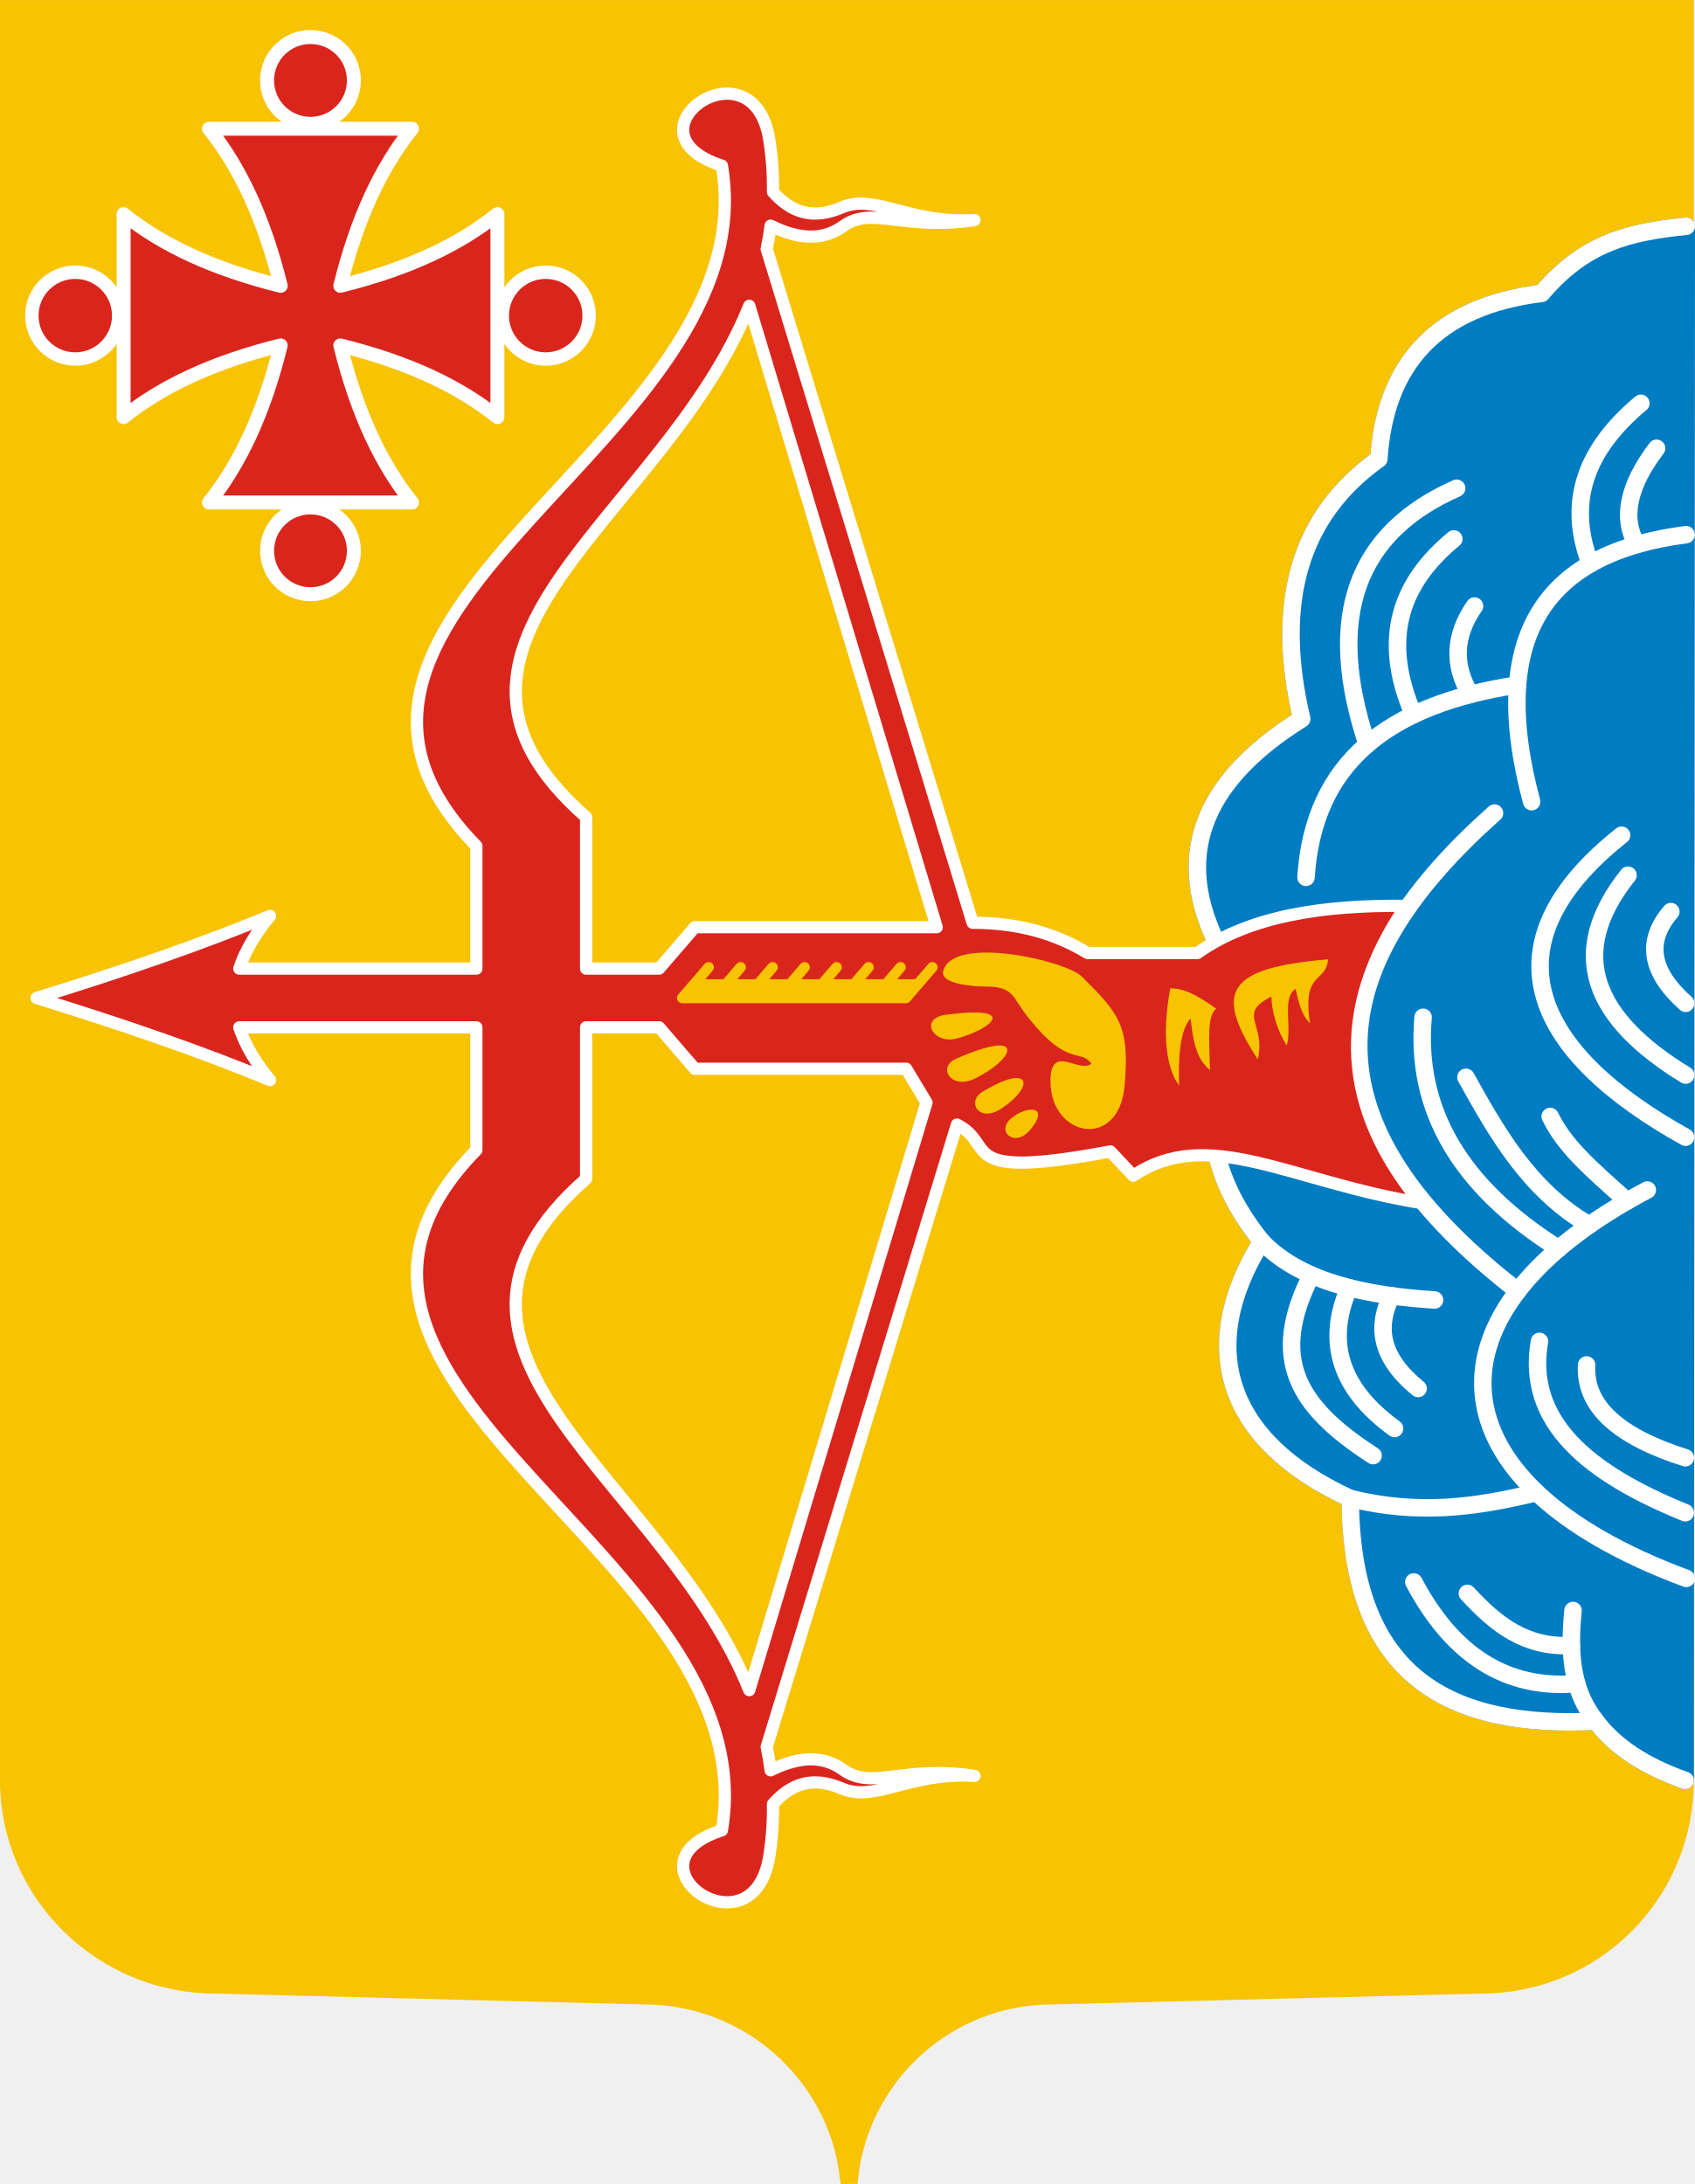
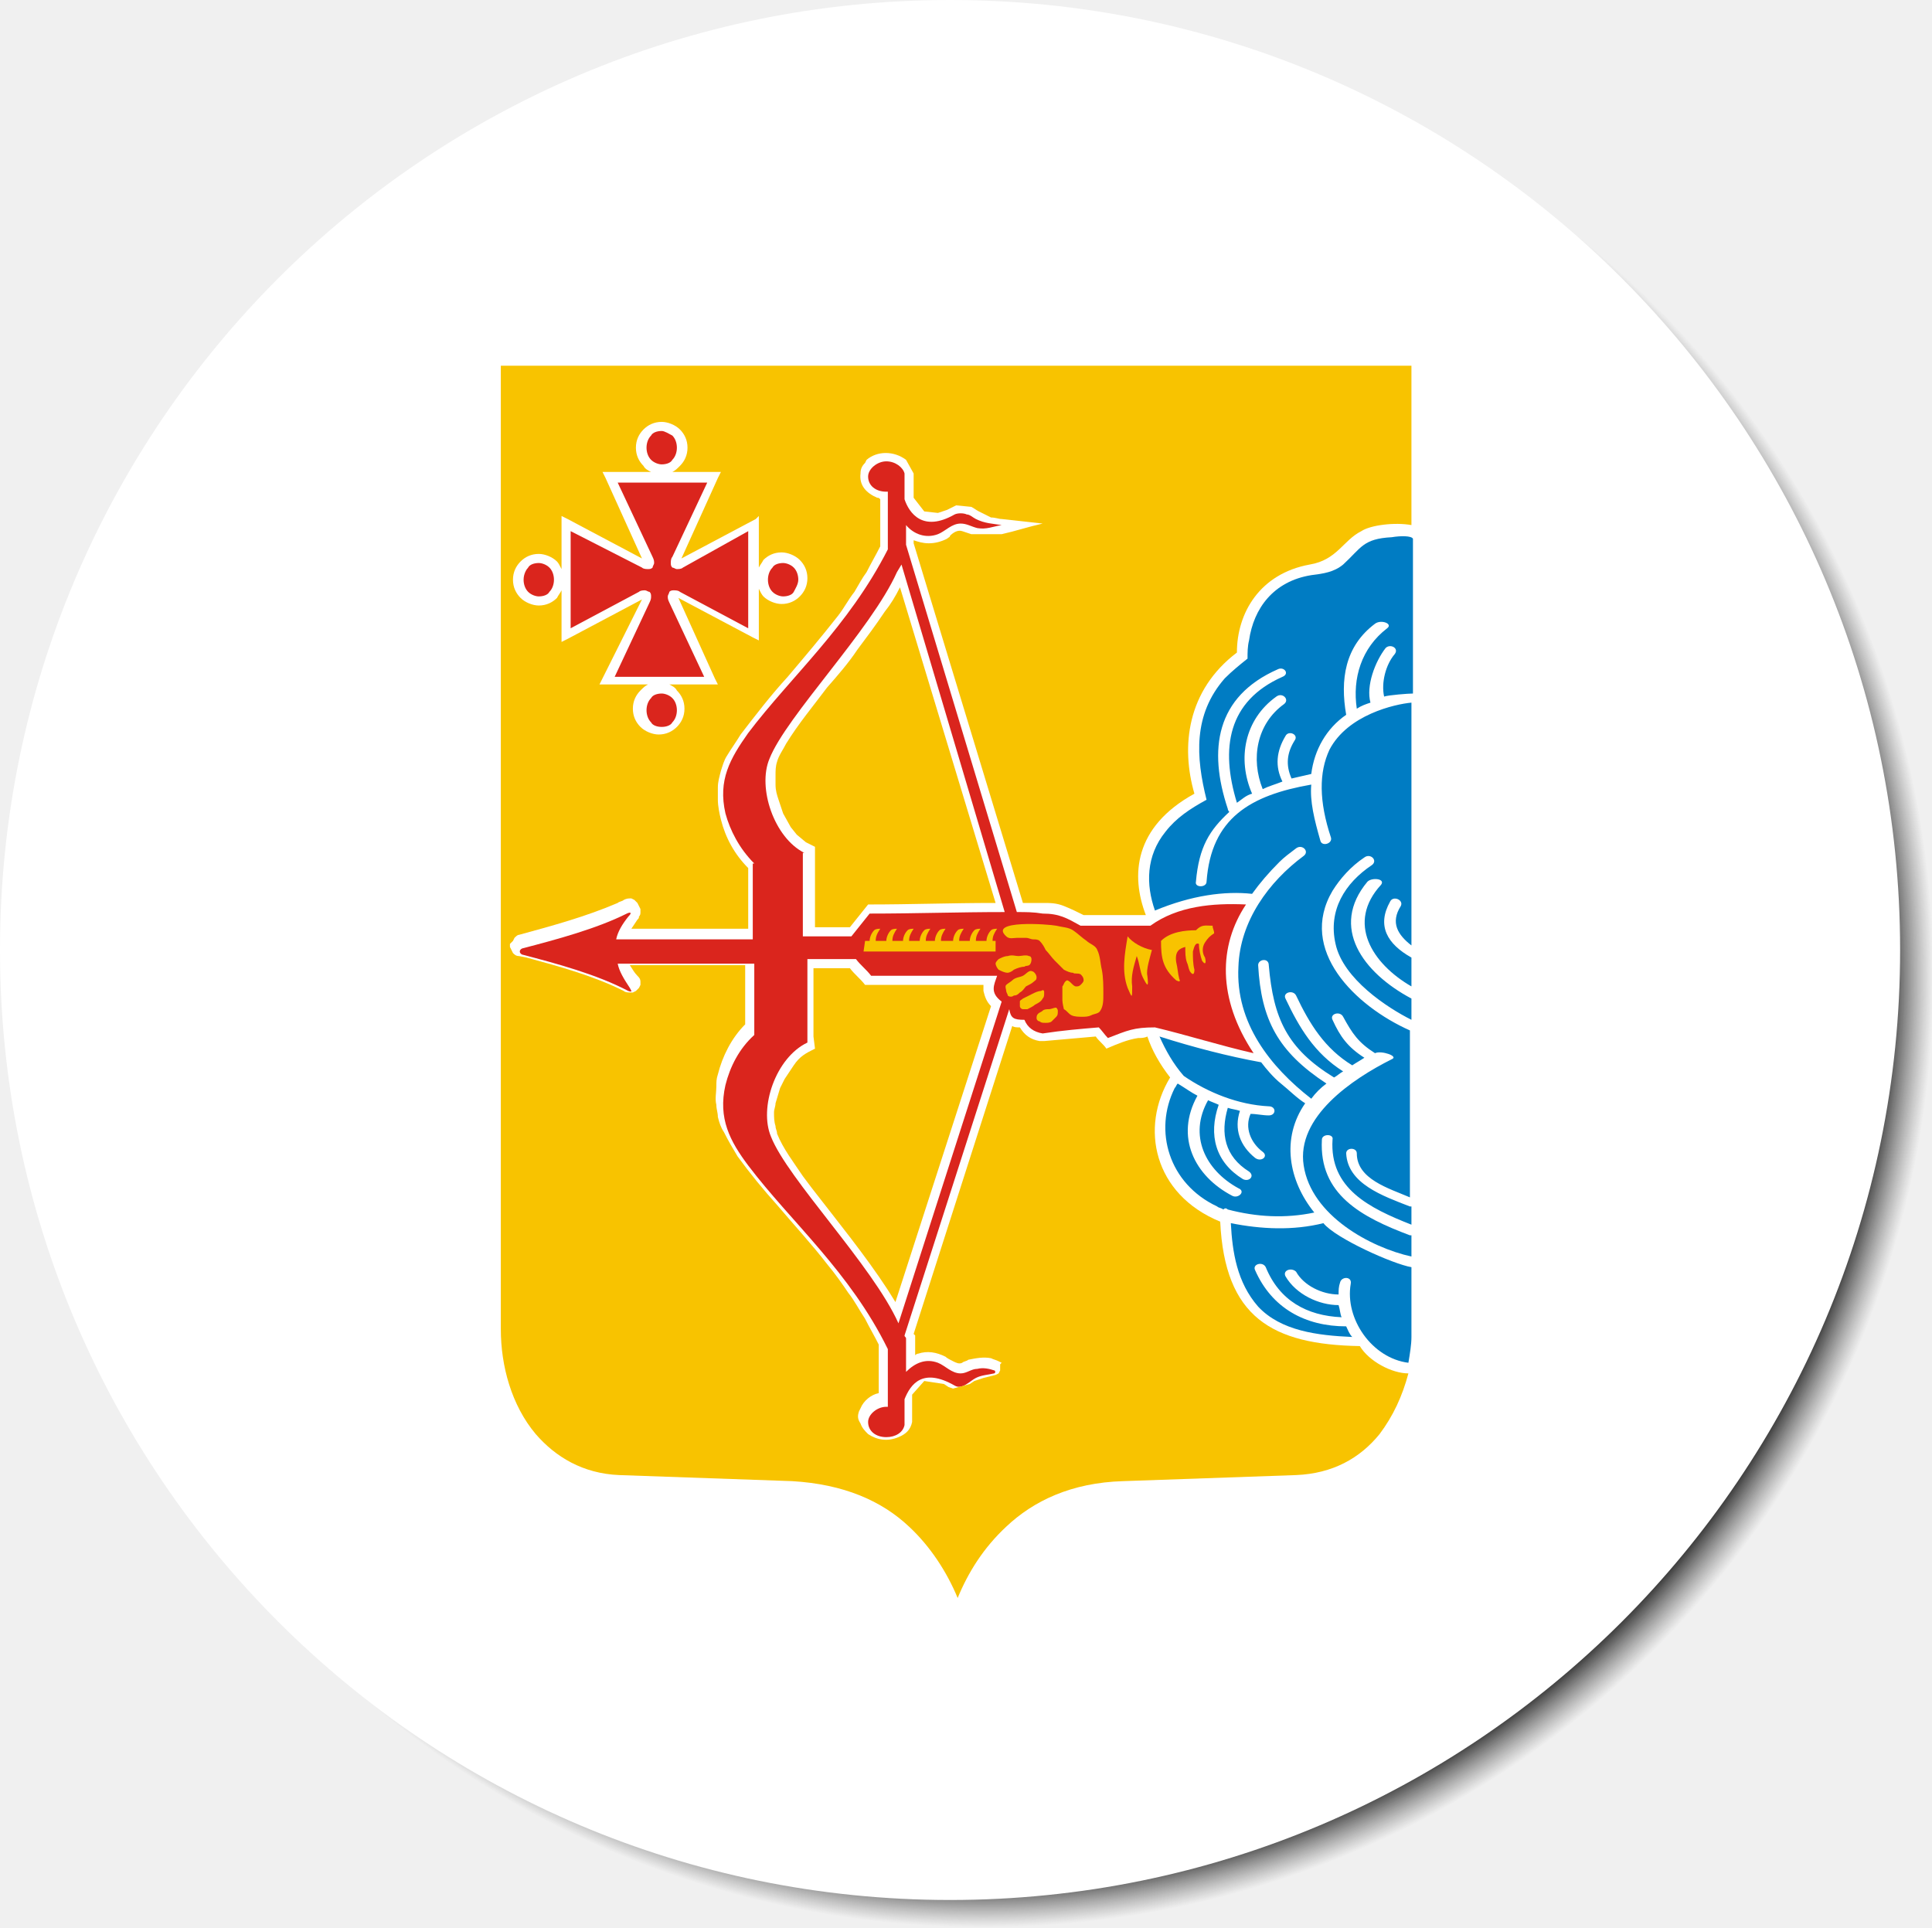
- <svg xmlns="http://www.w3.org/2000/svg" xml:space="preserve" width="97mm" height="125mm" style="shape-rendering:geometricPrecision; text-rendering:geometricPrecision; image-rendering:optimizeQuality; fill-rule:evenodd; clip-rule:evenodd" viewBox="0 0 97 125">
-   <defs>
-     <style type="text/css">
-    
-     .str5 {stroke:#F8C300;stroke-width:0.6;stroke-linecap:round;stroke-linejoin:round}
-     .str4 {stroke:white;stroke-width:0.7;stroke-linejoin:round}
-     .str3 {stroke:white;stroke-width:0.8;stroke-linecap:round;stroke-linejoin:round}
-     .str1 {stroke:#007CC3;stroke-linecap:round;stroke-linejoin:round}
-     .str0 {stroke:#F8C300;stroke-linecap:round}
-     .str2 {stroke:white;stroke-linecap:round;stroke-linejoin:round}
-     .fil2 {fill:none}
-     .fil1 {fill:#007CC3}
-     .fil3 {fill:#DA251D}
-     .fil0 {fill:#F8C300}
-    
-   </style>
-   </defs>
-   <g id="Слой_x0020_1">
-     <path class="fil0 str0" d="M48.622 124.497c0.703,-5.79 5.617,-10.274 11.6,-10.274l24.539 -0.623c6.474,0 11.672,-5.226 11.672,-11.7l0 -101.398 -95.933 0 0 101.398c0,6.474 5.352,11.7 11.827,11.7l24.539 0.623c5.984,0 10.97,4.485 11.685,10.275l0.071 -0.001z" />
-     <path class="fil1 str1" d="M96.5 12.949c-3.295,0.338 -5.799,0.931 -8.277,3.841 -6.027,0.744 -8.955,4.05 -9.316,9.48 -4.522,3.214 -5.993,8.172 -4.413,14.873 -5.314,3.327 -7.44,7.452 -4.908,12.74l0.071 12.278c0.401,1.687 1.278,3.314 2.548,4.892 -3.759,6.047 -2.07,11.441 5.067,14.71 0.026,10.257 5.747,13.172 14.056,12.748 1.093,1.462 2.813,2.581 5.105,3.389l0.067 -88.951z" />
-     <path class="fil2 str2" d="M96.5 12.949c-3.295,0.338 -5.799,0.931 -8.277,3.841 -6.027,0.744 -8.955,4.05 -9.316,9.48 -4.522,3.214 -5.993,8.172 -4.413,14.873 -5.314,3.327 -7.44,7.452 -4.908,12.74l0.071 12.278c0.401,1.687 1.278,3.314 2.548,4.892 -3.759,6.047 -2.07,11.441 5.067,14.71 0.026,10.257 5.747,13.172 14.056,12.748 1.093,1.462 2.813,2.581 5.105,3.389" />
-     <g id="_38872272">
-       <path id="_79975720" class="fil3 str3" d="M16.063 19.77c-3.884,0.959 -6.804,2.346 -8.99,4.102l0 -11.616c2.186,1.757 5.107,3.144 8.99,4.102 -0.959,-3.884 -2.346,-6.804 -4.102,-8.99l11.616 0c-1.757,2.186 -3.144,5.107 -4.102,8.99 3.884,-0.959 6.804,-2.346 8.99,-4.102l0 11.616c-2.186,-1.757 -5.107,-3.144 -8.99,-4.102 0.959,3.884 2.346,6.804 4.102,8.99l-11.616 0c1.757,-2.186 3.144,-5.107 4.102,-8.99z" />
-       <circle id="_79798800" class="fil3 str3" cx="17.768" cy="4.603" r="2.485" />
-       <circle id="_39436504" class="fil3 str3" transform="matrix(-7.62561E-014 -0.958836 0.958837 -7.62561E-014 4.30752 18.0643)" r="2.592" />
-       <circle id="_82826496" class="fil3 str3" transform="matrix(2.53943E-014 0.958836 -0.958837 2.53943E-014 31.2293 18.0643)" r="2.592" />
-       <circle id="_39115032" class="fil3 str3" cx="17.768" cy="31.525" r="2.485" />
-     </g>
-     <path class="fil2 str2" d="M96.487 30.601c-7.849,1.008 -11.448,5.557 -8.836,15.282" />
-     <path class="fil2 str2" d="M86.847 39.201c-7.396,1.125 -11.687,4.439 -12.108,11.012" />
-     <path class="fil2 str2" d="M93.673 31.169c-0.905,-1.524 -0.476,-3.402 1.128,-5.513" />
-     <path class="fil2 str2" d="M93.902 23.082c-3.058,2.553 -4.301,5.548 -2.892,9.191" />
-     <path class="fil2 str2" d="M84.382 34.687c-1.168,1.687 -1.247,3.374 -0.236,5.061" />
-     <path class="fil2 str2" d="M83.197 30.846c-2.991,2.465 -4.219,5.636 -2.306,10.063" />
-     <path class="fil2 str2" d="M83.36 27.945c-5.729,2.529 -7.564,7.343 -5.121,14.666" />
-     <path class="fil2 str2" d="M96.466 57.424c-2.026,-1.804 -2.309,-3.554 -0.848,-5.25" />
-     <path class="fil2 str2" d="M96.463 61.532c-5.236,-3.201 -6.887,-6.933 -3.296,-11.441" />
-     <path class="fil2 str2" d="M96.46 65.087c-8.636,-4.798 -11.687,-10.919 -3.662,-17.284" />
-     <path class="fil2 str2" d="M96.5 90.338c-14.827,-5.503 -15.407,-15.282 -2.23,-22.228" />
-     <path class="fil2 str2" d="M85.526 46.536c-9.259,8.245 -11.88,17.112 1.33,27.356" />
-     <path class="fil2 str2" d="M89.196 71.467c-5.636,-3.543 -8.222,-7.958 -7.756,-13.245" />
-     <path class="fil2 str2" d="M90.951 70.117c-3.47,-2.01 -5.333,-5.362 -7.059,-8.462" />
-     <path class="fil2 str2" d="M88.713 63.902c0.811,1.661 2.207,2.895 4.407,4.842" />
-     <path class="fil2 str2" d="M88.1 76.773c-0.814,4.632 2.836,7.572 8.344,9.807" />
-     <path class="fil2 str2" d="M90.797 78.121c-0.139,2.389 1.866,4.122 5.65,5.312" />
-     <path class="fil2 str2" d="M82.094 74.403c-3.565,-0.231 -7.549,-0.898 -9.888,-3.35" />
-     <path class="fil2 str2" d="M81.154 79.47c-1.919,-1.57 -2.539,-3.27 -1.524,-5.306" />
-     <path class="fil2 str2" d="M77.203 73.7c-1.366,3.122 -0.499,5.808 2.603,8.058" />
-     <path class="fil2 str2" d="M78.579 83.311c-4.39,-2.828 -5.949,-5.582 -3.532,-10.337" />
-     <path class="fil2 str2" d="M77.272 85.762c3.899,0.96 7.166,0.514 10.67,-0.337" />
-     <path class="fil2 str2" d="M90.02 92.177c-0.289,2.812 0.054,4.742 1.308,6.333" />
-     <path class="fil2 str2" d="M83.973 91.197c1.663,1.797 3.31,3.106 5.954,2.983" />
-     <path class="fil2 str2" d="M80.909 90.543c2.236,4.228 5.343,6.167 9.322,5.818" />
-     <path class="fil3 str4" d="M53.605 53.068l-13.843 0 -2.043 2.37 -4.177 0 0 -8.668c-11.371,-9.961 4.445,-17.111 9.337,-29.267l10.726 35.565zm-1.748 8.101l1.164 1.937 -10.142 33.628c-4.892,-12.156 -20.709,-19.306 -9.337,-29.267l0 -8.668 4.177 0 2.043 2.37 12.095 0zm2.905 3.195c2.338,1.177 -0.204,3.222 8.781,1.539l1.308 1.389c4.301,-2.897 9.001,0.345 16.426,1.553 -4.389,-5.349 -4.927,-10.995 -0.817,-16.998 -4.74,-0.055 -8.935,0.572 -11.931,2.697l-6.293 0c-1.783,-1.087 -3.92,-1.732 -6.574,-1.73l-11.787 -38.562c0.092,-0.439 0.168,-0.885 0.227,-1.337 1.539,0.763 2.942,0.899 4.145,0.033 1.657,-1.194 3.395,0.268 7.524,-0.352 -3.758,0.226 -5.686,-1.544 -7.612,-0.718 -1.668,0.715 -2.895,0.268 -3.923,-0.894 0.014,-0.96 -0.048,-1.947 -0.208,-2.969 -0.919,-5.876 -8.639,-0.442 -2.717,1.467 2.669,15.697 -27.304,25.399 -14.051,38.934l0 7.022 -13.566 0c0.347,-1.065 0.974,-2.061 1.757,-3.018 -3.78,1.567 -8.274,3.133 -13.361,4.699 5.087,1.566 9.582,3.132 13.361,4.699 -0.783,-0.957 -1.409,-1.953 -1.757,-3.018l13.566 0 0 7.022c-13.253,13.534 16.721,23.237 14.051,38.934 -5.923,1.909 1.798,7.343 2.717,1.466 0.16,-1.021 0.222,-2.009 0.208,-2.969 1.028,-1.161 2.255,-1.609 3.923,-0.894 1.926,0.826 3.854,-0.944 7.612,-0.718 -4.129,-0.62 -5.867,0.841 -7.524,-0.352 -1.203,-0.866 -2.606,-0.731 -4.145,0.033 -0.058,-0.452 -0.135,-0.898 -0.227,-1.337l10.888 -35.62z" />
-     <path class="fil0" d="M53.981 55.566c-0.217,0.767 1.75,0.899 2.452,0.899 1.606,0 1.493,0.624 2.412,1.779 2.297,2.888 2.942,1.734 3.613,2.634 -0.69,0.588 -2.323,-1.182 -2.344,0.959 -0.032,3.253 3.908,4.022 4.244,0.312 0.316,-3.491 -0.358,-4.165 -2.45,-6.257 -0.9,-0.9 -7.34,-2.403 -7.927,-0.327z" />
-     <path class="fil0" d="M54.151 58.075c-1.597,0.204 -0.748,1.72 0.593,1.365 1.964,-0.52 3.668,-1.911 -0.593,-1.365z" />
-     <path class="fil0" d="M54.714 60.598c-1.103,0.485 -0.289,1.808 1.092,1.125 2.318,-1.146 2.95,-2.903 -1.092,-1.125z" />
-     <path class="fil0" d="M56.202 62.505c-0.895,0.55 -0.18,1.795 1.104,0.944 1.965,-1.303 1.677,-2.653 -1.104,-0.944z" />
-     <path class="fil0" d="M57.85 64.025c-0.855,0.724 0.214,1.712 1.122,0.623 1.131,-1.358 -0.182,-1.418 -1.122,-0.623z" />
-     <path class="fil0" d="M74.963 58.559c-0.45,-3.036 0.909,-2.238 1.041,-3.653 -5.766,0.491 -6.567,1.818 -4.024,5.727 0.477,-2.071 -1.214,-2.578 0.776,-3.596 0.018,0.86 0.318,1.896 0.879,2.81 0.321,-1.106 -0.3,-2.728 0.511,-3.25 0.156,0.743 0.334,1.494 0.817,1.962z" />
-     <path class="fil0" d="M67.481 62.13c-0.067,-1.649 0.066,-3.216 0.652,-3.831 0.146,1.196 0.28,2.266 1.111,2.946 -0.068,-2.045 -0.133,-3.094 0.356,-3.517 -1.162,-0.811 -1.765,-1.124 -2.627,-1.173 -0.481,2.576 -0.253,4.577 0.508,5.575z" />
-     <polygon class="fil0 str5" points="39.709,56.343 39.039,57.119 51.844,57.119 52.513,56.343 " />
-     <path class="fil2 str5" d="M53.358 55.362l-0.845 0.981m-11.959 -0.981l-0.845 0.981m2.675 -0.981l-0.845 0.981m2.675 -0.981l-0.845 0.981m2.675 -0.981l-0.845 0.981m2.675 -0.981l-0.845 0.981m2.675 -0.981l-0.845 0.981m2.675 -0.981l-0.845 0.981" />
+ <svg xmlns="http://www.w3.org/2000/svg" version="1.1" id="Слой_1" x="0px" y="0px" viewBox="0 0 127.3 127" style="enable-background:new 0 0 127.3 127;" xml:space="preserve">
+   <style type="text/css">
+ 	.st0{fill:url(#SVGID_1_);}
+ 	.st1{fill:#FFFFFF;}
+ 	.st2{fill-rule:evenodd;clip-rule:evenodd;fill:#FFFFFF;}
+ 	.st3{fill-rule:evenodd;clip-rule:evenodd;fill:#DA251D;}
+ 	.st4{fill-rule:evenodd;clip-rule:evenodd;fill:#F8C300;}
+ 	.st5{fill-rule:evenodd;clip-rule:evenodd;fill:#007CC3;}
+ </style>
+   <radialGradient id="SVGID_1_" cx="64.8" cy="-554.747" r="62.6" gradientTransform="matrix(1 0 0 -1 0 -490.347)" gradientUnits="userSpaceOnUse">
+     <stop offset="0.949" style="stop-color:#212121" />
+     <stop offset="1" style="stop-color:#606060;stop-opacity:0" />
+   </radialGradient>
+   <circle class="st0" cx="64.8" cy="64.4" r="62.6" />
+   <circle class="st1" cx="62.6" cy="62.6" r="62.6" />
+   <g>
+     <path class="st2" d="M63.2,106.7h-0.9c-0.7-1.9-1.8-3.9-3.4-5.4c-1.7-1.5-3.9-2.6-7.1-2.7l-11.4-0.4c-2.7-0.1-4.8-1.3-6.2-3.1   c-1.7-2.1-2.5-4.9-2.5-7.5V23.1c30.6,0,31.3,0,62.2,0v64.4c0,2.6-0.8,5.5-2.5,7.5c-1.4,1.8-3.5,3-6.2,3.1l-11.4,0.4   c-3.2,0.1-5.5,1.2-7.1,2.7C65,102.8,63.9,104.8,63.2,106.7L63.2,106.7z" />
+     <path class="st3" d="M49.7,56.9L49.7,56.9L49.7,56.9c-1-1-1.6-2.2-1.9-3.3c-0.5-2.2,0.3-3.6,1.5-5.3c2.8-3.7,6.6-7,9.2-12.1   c0-0.2,0-0.4,0-0.7c0-1,0-2.1,0-3.1c0,0-0.1,0-0.1,0c-0.7,0-1.2-0.4-1.2-1c0-0.5,0.6-1,1.2-1c0.6,0,1.1,0.4,1.2,0.8c0,0,0,0,0,0   c0,0,0,0,0,0c0,0,0,0.1,0,0.1s0,0.1,0,0.1c0,0.5,0,1,0,1.5c0.3,0.9,1.2,2.2,3.3,1c0.2-0.1,0.6-0.1,0.8,0c0.2,0,0.4,0.2,0.6,0.3   c0.6,0.3,1.1,0.3,1.7,0.4c-0.6,0.1-1,0.3-1.6,0.2c-0.4-0.1-0.7-0.3-1.1-0.3c-0.6,0-1,0.5-1.5,0.7c-0.8,0.3-1.6,0-2.1-0.6   c0,0.4,0,0.9,0,1.3L67,60.1c0.6,0,1.1,0,1.7,0.1c1.1,0,1.6,0.3,2.5,0.8c1.5,0,3,0,4.6,0c1.8-1.3,4.1-1.5,6.3-1.4   c-1.8,2.7-1.9,6.2,0.5,9.8c-2.2-0.5-4.4-1.2-6.5-1.7c-1.4,0-1.8,0.2-3.1,0.7c-0.2-0.2-0.4-0.5-0.6-0.7c-1.2,0.1-2.4,0.2-3.7,0.4   c-0.6-0.1-1-0.4-1.2-0.9c-0.7,0-0.9-0.1-1-0.7l-6.9,21.5c0,0.1,0.1,0.1,0.1,0.2c0,0.8,0,1.5,0,2.2c0.6-0.6,1.3-0.9,2.1-0.6   c0.5,0.2,0.9,0.7,1.5,0.7c0.4,0,0.7-0.3,1.1-0.3c0.4-0.1,0.8,0,1.1,0.1c0.1,0,0.1,0.2,0,0.2c-0.4,0.1-0.8,0.1-1.2,0.3   c-0.4,0.2-0.9,0.8-1.4,0.5c-2.1-1.2-2.9-0.1-3.3,0.9c0,0.5,0,1,0,1.5c0,0,0,0.1,0,0.1c0,0,0,0.1,0,0.1c0,0,0,0,0,0c0,0,0,0,0,0   c-0.1,0.5-0.6,0.8-1.2,0.8c-0.7,0-1.2-0.4-1.2-1c0-0.5,0.6-1,1.2-1c0,0,0.1,0,0.1,0c0-1.2,0-2.7,0-3.8c-2.5-5.1-6.4-8.4-9.2-12.1   c-1.2-1.6-2-3.1-1.5-5.3c0.3-1.2,0.9-2.4,1.9-3.3l0,0v-4.7h-9c0.1,0.5,0.4,1,0.8,1.6c0.1,0.2,0.2,0.3-0.1,0.2   c-2.1-1.1-4.7-1.8-7-2.4c-0.2-0.1-0.2-0.3,0-0.4c2.3-0.6,4.9-1.3,6.9-2.3c0.2-0.1,0.4-0.1,0.1,0.2c-0.4,0.5-0.7,1-0.8,1.5h9V56.9   L49.7,56.9z M59.4,37.2l-0.3,0.5c-1.7,3.8-7.3,9.5-8.4,12.3c-0.8,1.9,0.3,5.2,2.3,6.2l-0.1,0c0,0,0,0,0,0l0,0v0c0,0,0,0,0,0l0,0   v5.5c1.2,0,2.6,0,3.2,0c0.4-0.5,0.8-1,1.2-1.5c3,0,5.9-0.1,8.9-0.1L59.4,37.2L59.4,37.2z M59.2,87.2c-1.7-3.8-7.3-9.5-8.4-12.3   c-0.8-1.9,0.3-5.2,2.4-6.2l0,0l0,0v-5.5c1.2,0,2.6,0,3.2,0c0.3,0.4,0.7,0.7,1,1.1c2.7,0,5.7,0,8.3,0c-0.2,0.6-0.5,1.1,0.3,1.7   L59.2,87.2L59.2,87.2z" />
+     <path class="st4" d="M69.1,66.5c-0.1,0-0.3,0-0.4,0.1c-0.1,0.1-0.2,0.1-0.3,0.2c-0.1,0.1-0.1,0.2-0.1,0.3c0,0.1,0.1,0.2,0.2,0.2   c0.1,0.1,0.2,0.1,0.4,0.1c0.1,0,0.3,0,0.4-0.1c0.1-0.1,0.2-0.2,0.3-0.3c0.1-0.1,0.1-0.2,0.1-0.4c0-0.1-0.1-0.2-0.1-0.2   C69.4,66.4,69.3,66.5,69.1,66.5L69.1,66.5z" />
+     <path class="st4" d="M68.6,65.3c-0.2,0-0.4,0.1-0.6,0.2c-0.2,0.1-0.4,0.2-0.6,0.3c-0.1,0.1-0.2,0.1-0.2,0.2c0,0.1,0,0.2,0,0.3   c0,0.1,0.1,0.2,0.2,0.2c0.1,0,0.2,0,0.3,0c0.2-0.1,0.4-0.2,0.5-0.3c0.2-0.1,0.4-0.2,0.5-0.4c0.1-0.1,0.1-0.2,0.1-0.4   c0-0.1,0-0.1-0.1-0.2C68.8,65.3,68.7,65.2,68.6,65.3L68.6,65.3z" />
+     <path class="st4" d="M67.4,64.3c-0.2,0.1-0.5,0.1-0.7,0.3c-0.1,0.1-0.3,0.2-0.4,0.3c-0.1,0.1,0,0.3,0,0.4c0,0.1,0.1,0.2,0.1,0.3   c0.1,0.1,0.3,0.1,0.4,0c0.2,0,0.3-0.1,0.4-0.2c0.2-0.1,0.3-0.3,0.4-0.4c0.2-0.1,0.4-0.2,0.5-0.3c0.1-0.1,0.2-0.1,0.2-0.3   c0-0.2-0.2-0.4-0.3-0.4C67.8,63.9,67.6,64.2,67.4,64.3L67.4,64.3z" />
+     <path class="st4" d="M67.8,63c-0.2-0.1-0.5,0-0.7,0c-0.2,0-0.4-0.1-0.7,0c-0.2,0-0.4,0.1-0.6,0.2c-0.1,0.1-0.2,0.2-0.2,0.3   c0,0.1,0.1,0.3,0.2,0.4c0.2,0.1,0.4,0.2,0.6,0.2c0.1,0,0.3-0.1,0.4-0.2c0.2-0.1,0.5-0.2,0.7-0.2c0.1-0.1,0.3,0,0.4-0.2   C68,63.3,68,63,67.8,63L67.8,63z" />
+     <path class="st4" d="M69.6,61c0.4,0.1,0.8,0.1,1.1,0.3c0.3,0.2,0.6,0.5,0.9,0.7c0.2,0.2,0.6,0.3,0.7,0.6c0.2,0.4,0.2,0.9,0.3,1.3   c0.1,0.5,0.1,1.1,0.1,1.6c0,0.4,0,0.8-0.2,1.1c-0.1,0.2-0.4,0.2-0.6,0.3c-0.2,0.1-0.4,0.1-0.6,0.1c-0.2,0-0.5,0-0.7-0.1   c-0.2-0.1-0.3-0.3-0.5-0.4c0,0-0.1-0.4-0.1-0.6c0-0.1,0-0.9,0-0.9c0.1-0.1,0.1-0.3,0.3-0.4c0.1,0,0.2,0.1,0.3,0.2   c0.1,0.1,0.2,0.2,0.3,0.2c0.1,0,0.2,0,0.3-0.1c0.1-0.1,0.2-0.2,0.2-0.3c0-0.2-0.1-0.3-0.2-0.4c-0.2-0.1-0.4,0-0.5-0.1   c-0.2,0-0.4-0.1-0.6-0.2c-0.2-0.2-0.4-0.4-0.6-0.6c-0.2-0.2-0.4-0.5-0.6-0.7c-0.1-0.2-0.2-0.4-0.4-0.6c-0.1-0.1-0.3-0.1-0.4-0.1   c-0.2,0-0.3-0.1-0.5-0.1c-0.2,0-0.4,0-0.6,0c-0.2,0-0.5,0.1-0.7-0.1C65.1,60.6,69.1,60.9,69.6,61L69.6,61z" />
+     <path class="st4" d="M76.5,62c0.6-0.6,1.6-0.7,2.3-0.7c0.4-0.4,0.6-0.3,1.1-0.3c0,0.2,0.1,0.3,0.1,0.5c-0.3,0.2-0.4,0.3-0.6,0.6   c-0.2,0.3-0.2,0.7,0,1c0.1,0.4,0,0.5-0.2,0.2c-0.1-0.3-0.2-0.7-0.2-1.1c-0.2-0.1-0.3,0.1-0.4,0.5c0,0.4,0,0.8,0.1,1.2   c0,0.3-0.1,0.4-0.3,0.1c-0.1-0.2-0.1-0.4-0.2-0.6c-0.1-0.3-0.1-0.6-0.1-1c-0.4,0.1-0.7,0.3-0.6,1c0.1,0.4,0.1,0.7,0.2,1.1   c0.1,0.2,0,0.2-0.2,0.1C76.6,63.8,76.5,63.1,76.5,62L76.5,62z" />
+     <path class="st4" d="M74.3,61.7c-0.2,1.2-0.4,2.3,0,3.4c0.3,0.7,0.3,0.7,0.3-0.1c-0.1-0.7,0.1-1.3,0.3-2c0.2,0.5,0.2,1,0.4,1.4   c0.3,0.6,0.4,0.7,0.3-0.1c-0.1-0.4,0.2-1.3,0.3-1.7C75.3,62.5,74.6,62.1,74.3,61.7L74.3,61.7z" />
+     <path class="st4" d="M56.9,62.7h8.7V62h-0.2c0-0.3,0.1-0.5,0.3-0.8c-0.1,0-0.3,0-0.4,0.1c-0.2,0.2-0.3,0.5-0.3,0.7h-0.7   c0-0.3,0.1-0.5,0.3-0.8c-0.1,0-0.3,0-0.4,0.1c-0.2,0.2-0.3,0.5-0.3,0.7h-0.7c0-0.3,0.1-0.5,0.3-0.8c-0.1,0-0.3,0-0.4,0.1   c-0.2,0.2-0.3,0.5-0.3,0.7H62c0-0.3,0.1-0.5,0.3-0.8c-0.1,0-0.3,0-0.4,0.1c-0.2,0.2-0.3,0.5-0.3,0.7H61c0-0.3,0.1-0.5,0.3-0.8   c-0.1,0-0.3,0-0.4,0.1c-0.2,0.2-0.3,0.5-0.3,0.7h-0.7c0-0.3,0.1-0.5,0.3-0.8c-0.1,0-0.3,0-0.4,0.1c-0.2,0.2-0.3,0.5-0.3,0.7h-0.7   c0-0.3,0.1-0.5,0.3-0.8c-0.1,0-0.3,0-0.4,0.1c-0.2,0.2-0.3,0.5-0.3,0.7h-0.7c0-0.3,0.1-0.5,0.3-0.8c-0.1,0-0.3,0-0.4,0.1   c-0.2,0.2-0.3,0.5-0.3,0.7H57L56.9,62.7L56.9,62.7z" />
+     <path class="st3" d="M42.8,39.7l-2.3,4.9h5.9l-2.3-4.9c-0.1-0.2-0.1-0.3-0.1-0.4c0-0.1,0.1-0.2,0.1-0.3c0.1-0.1,0.2-0.1,0.3-0.1   c0.1,0,0.3,0,0.4,0.1l4.5,2.4V35L45,37.4c-0.1,0.1-0.3,0.1-0.4,0.1c-0.1,0-0.2-0.1-0.3-0.1c-0.1-0.1-0.1-0.2-0.1-0.3   c0-0.1,0-0.3,0.1-0.4l2.3-4.9h-5.9l2.3,4.9c0.1,0.2,0.1,0.3,0.1,0.4c0,0.1-0.1,0.2-0.1,0.3l0,0c-0.1,0.1-0.2,0.1-0.3,0.1   c-0.1,0-0.3,0-0.4-0.1L37.6,35v6.4l4.5-2.4c0.1-0.1,0.3-0.1,0.4-0.1c0.1,0,0.2,0.1,0.3,0.1c0.1,0.1,0.1,0.2,0.1,0.3   C42.9,39.4,42.9,39.5,42.8,39.7L42.8,39.7z" />
+     <path class="st3" d="M43.6,28.4c-0.3,0-0.6,0.1-0.7,0.3c-0.2,0.2-0.3,0.5-0.3,0.8c0,0.3,0.1,0.6,0.3,0.8c0.2,0.2,0.5,0.3,0.7,0.3   c0.3,0,0.6-0.1,0.7-0.3c0.2-0.2,0.3-0.5,0.3-0.8c0-0.3-0.1-0.6-0.3-0.8C44.1,28.6,43.8,28.4,43.6,28.4L43.6,28.4z" />
+     <path class="st3" d="M52.6,38.2c0-0.3-0.1-0.6-0.3-0.8c-0.2-0.2-0.5-0.3-0.7-0.3c-0.3,0-0.6,0.1-0.7,0.3c-0.2,0.2-0.3,0.5-0.3,0.8   c0,0.3,0.1,0.6,0.3,0.8c0.2,0.2,0.5,0.3,0.7,0.3c0.3,0,0.6-0.1,0.7-0.3C52.4,38.8,52.6,38.5,52.6,38.2L52.6,38.2z" />
+     <path class="st3" d="M43.6,47.9c0.3,0,0.6-0.1,0.7-0.3c0.2-0.2,0.3-0.5,0.3-0.8c0-0.3-0.1-0.6-0.3-0.8c-0.2-0.2-0.5-0.3-0.7-0.3   c-0.3,0-0.6,0.1-0.7,0.3c-0.2,0.2-0.3,0.5-0.3,0.8c0,0.3,0.1,0.6,0.3,0.8C43,47.8,43.3,47.9,43.6,47.9L43.6,47.9z" />
+     <path class="st3" d="M34.5,38.2c0,0.3,0.1,0.6,0.3,0.8c0.2,0.2,0.5,0.3,0.7,0.3c0.3,0,0.6-0.1,0.7-0.3c0.2-0.2,0.3-0.5,0.3-0.8   c0-0.3-0.1-0.6-0.3-0.8c-0.2-0.2-0.5-0.3-0.7-0.3c-0.3,0-0.6,0.1-0.7,0.3C34.7,37.5,34.5,37.8,34.5,38.2L34.5,38.2z" />
+     <path class="st4" d="M93,34.6c-1.1-0.2-2.7,0-3.3,0.4c-1.2,0.6-1.6,1.9-3.4,2.2c-3.3,0.6-4.8,3.2-4.8,5.8c-3.3,2.5-3.7,6.2-2.8,9.3   c-4,2.2-4.2,5.4-3.2,8h-4.1c-0.4-0.2-0.8-0.4-1.3-0.6c-0.5-0.2-0.9-0.2-1.4-0.2c-0.4,0-0.9,0-1.3,0l-7.2-23.7c0-0.1,0-0.1,0-0.2   c0.3,0.1,0.6,0.2,1,0.2c0.4,0,0.8-0.1,1.2-0.3c0.1-0.1,0.2-0.1,0.2-0.2c0.2-0.2,0.5-0.4,0.8-0.3l0.6,0.2l2,0   c0.9-0.2,1.8-0.5,2.7-0.7L66,34.2c-0.2,0-0.4-0.1-0.7-0.1L65.1,34l-0.6-0.3c-0.2-0.1-0.3-0.2-0.5-0.3l-1-0.1l-0.6,0.3l-0.6,0.2   l-0.9-0.1l-0.7-0.9v-1.3l0-0.3l-0.5-0.9c-0.8-0.6-1.9-0.6-2.6,0L57,30.5c-0.2,0.2-0.3,0.4-0.3,0.7c-0.1,0.8,0.4,1.3,1.1,1.6   c0.1,0,0.1,0,0.2,0.1V36c-0.3,0.6-0.6,1.1-0.9,1.7c-0.3,0.4-0.5,0.8-0.8,1.3c-0.4,0.5-0.7,1.1-1.1,1.6c-1.1,1.4-2.2,2.7-3.3,4   c-1.1,1.2-2.1,2.5-3.1,3.8c-0.3,0.5-0.6,0.9-0.9,1.4c-0.2,0.3-0.3,0.7-0.4,1c-0.1,0.4-0.2,0.7-0.2,1.1c0,0.3,0,0.5,0,0.8   c0,0.4,0.1,0.9,0.2,1.3c0.3,1.2,0.9,2.3,1.8,3.2v4h-7.7l0.4-0.6c0.1-0.1,0.1-0.1,0.1-0.2c0.1-0.1,0.1-0.2,0.1-0.3l0-0.2L42,59.5   l-0.2-0.2l-0.2-0.1c-0.2,0-0.3,0-0.5,0.1c-0.1,0.1-0.3,0.1-0.4,0.2c-2.1,0.9-4.3,1.5-6.5,2.1c-0.1,0-0.2,0.1-0.3,0.2L33.8,62   l-0.1,0.1l-0.1,0.1l0,0.1l0,0.1l0.1,0.2l0.1,0.2c0.1,0.1,0.2,0.2,0.4,0.2l0.5,0.1c2.2,0.6,4.4,1.2,6.4,2.2c0.1,0.1,0.3,0.1,0.4,0.1   l0.2,0l0.2-0.1l0.2-0.2l0.1-0.2l0-0.2c0-0.2-0.1-0.3-0.2-0.4c-0.2-0.2-0.3-0.4-0.5-0.7h7.6v3.9c-0.9,0.9-1.5,2.1-1.8,3.3   c-0.1,0.3-0.1,0.5-0.1,0.8c0,0.4-0.1,0.8,0,1.2c0,0.3,0.1,0.5,0.1,0.8c0.1,0.4,0.2,0.7,0.4,1c0.3,0.6,0.6,1.1,0.9,1.6   c0.8,1.1,1.7,2.2,2.6,3.2c1.1,1.3,2.3,2.6,3.3,3.9c0.5,0.6,1,1.3,1.4,1.9c0.4,0.5,0.7,1.1,1.1,1.7c0.3,0.6,0.6,1.1,0.9,1.7v3.2   c-0.5,0.1-1,0.5-1.2,1l-0.1,0.2c-0.1,0.3-0.1,0.5,0.1,0.8c0.1,0.3,0.3,0.5,0.5,0.7c0.6,0.4,1.3,0.5,2,0.2c0.5-0.2,0.8-0.5,0.9-1   c0-0.1,0-0.1,0-0.2c0-0.1,0-0.2,0-0.3l0-1.3l0.8-0.9l1.3,0.2l0.3,0.2l0.3,0.1l1.1-0.3l0.3-0.2l0.6-0.2l0.8-0.2l0.2-0.1l0.1-0.2   l0-0.2l0-0.2L66,89.8l-0.2-0.1c-0.2-0.1-0.3-0.1-0.5-0.2c-0.5-0.1-1,0-1.5,0.1c-0.1,0.1-0.3,0.1-0.4,0.2c-0.2,0.1-0.4,0-0.6-0.1   c-0.2-0.1-0.4-0.2-0.5-0.3c-0.6-0.3-1.2-0.4-1.8-0.2c-0.1,0-0.2,0.1-0.2,0.1V88l-0.1-0.1l6.5-20.3c0.1,0.1,0.3,0.1,0.5,0.1   c0.3,0.5,0.7,0.8,1.3,0.9c0.1,0,0.2,0,0.3,0c1.1-0.1,2.3-0.2,3.4-0.3c0.2,0.3,0.5,0.5,0.7,0.8c0.7-0.3,1.4-0.6,2.1-0.7   c0.2,0,0.4,0,0.6-0.1c0.3,0.9,0.8,1.8,1.5,2.7c-2,3.3-1.1,7.7,3.3,9.5c0.3,6.3,3.4,8.1,9.2,8.2c0.6,1,2.1,1.8,3.2,1.8   c-0.4,1.5-1,2.8-1.9,4c-1.3,1.6-3.1,2.6-5.5,2.7l-11.4,0.4c-3.4,0.1-5.9,1.3-7.7,3c-1.5,1.4-2.5,3-3.2,4.7   c-0.7-1.7-1.8-3.4-3.2-4.7c-1.8-1.7-4.3-2.8-7.7-3l-11.4-0.4c-2.4-0.1-4.2-1.2-5.5-2.7c-1.6-1.9-2.3-4.5-2.3-6.9V24.1H93V34.6   L93,34.6z M42.3,39.5l-4.9,2.6l-0.4,0.2v-3.4c-0.1,0.2-0.2,0.3-0.3,0.5c-0.3,0.3-0.7,0.5-1.2,0.5c-0.4,0-0.9-0.2-1.2-0.5   c-0.3-0.3-0.5-0.7-0.5-1.2c0-0.5,0.2-0.9,0.5-1.2c0.3-0.3,0.7-0.5,1.2-0.5c0.4,0,0.9,0.2,1.2,0.5c0.1,0.1,0.2,0.3,0.3,0.5V34   l0.4,0.2l4.9,2.6l-2.4-5.3l-0.2-0.4h3.2c-0.2-0.1-0.4-0.2-0.5-0.4c-0.3-0.3-0.5-0.7-0.5-1.2c0-0.5,0.2-0.9,0.5-1.2   c0.3-0.3,0.7-0.5,1.2-0.5c0.4,0,0.9,0.2,1.2,0.5c0.3,0.3,0.5,0.7,0.5,1.2c0,0.5-0.2,0.9-0.5,1.2c-0.2,0.2-0.3,0.3-0.5,0.4h3.2   l-0.2,0.4l-2.4,5.3l4.9-2.6L50,34v3.4c0.1-0.2,0.2-0.3,0.3-0.5c0.3-0.3,0.7-0.5,1.2-0.5c0.4,0,0.9,0.2,1.2,0.5   c0.3,0.3,0.5,0.7,0.5,1.2c0,0.5-0.2,0.9-0.5,1.2c-0.3,0.3-0.7,0.5-1.2,0.5c-0.4,0-0.9-0.2-1.2-0.5c-0.1-0.1-0.2-0.3-0.3-0.5v3.4   l-0.4-0.2l-4.9-2.6l2.4,5.3l0.2,0.4h-3.2c0.2,0.1,0.4,0.2,0.5,0.4c0.3,0.3,0.5,0.7,0.5,1.2c0,0.5-0.2,0.9-0.5,1.2   c-0.3,0.3-0.7,0.5-1.2,0.5c-0.4,0-0.9-0.2-1.2-0.5c-0.3-0.3-0.5-0.7-0.5-1.2c0-0.5,0.2-0.9,0.5-1.2c0.2-0.2,0.3-0.3,0.5-0.4h-3.2   l0.2-0.4L42.3,39.5L42.3,39.5z M51.4,53l0.2,0.6l0.5,0.9l0.4,0.5l0.6,0.5l0.6,0.3l0,0.8v4.5H56c0.4-0.5,0.8-1,1.2-1.5   c2.8,0,5.5-0.1,8.3-0.1l0.1,0l-6.3-20.8c-0.3,0.6-0.6,1.1-1,1.6c-0.6,0.9-1.2,1.7-1.8,2.5c-0.6,0.9-1.3,1.7-2,2.5   c-0.9,1.2-1.9,2.4-2.7,3.7c-0.2,0.4-0.5,0.8-0.6,1.2c-0.1,0.3-0.1,0.6-0.1,0.9c0,0.2,0,0.4,0,0.6c0,0.4,0.1,0.7,0.2,1L51.4,53   L51.4,53z M53.7,69.1c-0.6,0.3-1,0.5-1.4,1.1c-0.2,0.3-0.4,0.6-0.6,0.9c-0.1,0.2-0.2,0.4-0.3,0.6c-0.1,0.3-0.2,0.7-0.3,1   c0,0.2-0.1,0.4-0.1,0.6c0,0.3,0,0.6,0.1,0.9c0,0.2,0.1,0.3,0.1,0.5c0.4,1,1.1,1.9,1.7,2.8l0.6,0.8c1.7,2.2,3.5,4.4,5,6.7l0.5,0.8   l6.3-19.5c-0.3-0.3-0.4-0.6-0.5-1c0-0.1,0-0.3,0-0.4l-7.8,0c-0.3-0.4-0.7-0.7-1-1.1h-2.4v4.5L53.7,69.1L53.7,69.1z" />
+     <path class="st5" d="M84.5,54.7c-1.8,0.1-3.1,2.2-3.4,3.8c-0.1,0.4-0.8,0.3-0.7-0.1c0.4-1.9,2-4.1,4.1-4.3   C84.9,54.1,85,54.7,84.5,54.7L84.5,54.7z" />
+     <path class="st5" d="M88.5,37.2c-0.6,0.5-1.3,0.6-2.1,0.7c-2.5,0.4-3.8,2.2-4.1,4.3c-0.1,0.4-0.1,0.8-0.1,1.2   c-0.5,0.4-1,0.8-1.5,1.3c-2.1,2.4-1.9,5.2-1.2,8c-1.1,0.6-2,1.2-2.7,2.1c-1.3,1.6-1.3,3.5-0.7,5.2c2.4-1,4.6-1.3,6.4-1.1   c0.5-0.7,1.1-1.4,1.8-2.1c0.3-0.3,0.7-0.6,1.1-0.9c0.4-0.3,0.9,0.2,0.5,0.5c-2.3,1.7-4.2,4.3-4.3,7.3c-0.2,3.7,2.1,6.6,4.8,8.7   c0.3-0.4,0.6-0.7,1-1c-3.2-2.1-4.3-4.2-4.5-7.8c0-0.4,0.7-0.5,0.7,0c0.3,3.5,1.2,5.5,4.3,7.4c0.2-0.1,0.4-0.3,0.6-0.4   c-1.9-1.2-2.9-2.9-3.8-4.8c-0.2-0.4,0.5-0.6,0.7-0.2c0.9,1.9,1.9,3.5,3.7,4.6c0.3-0.2,0.5-0.3,0.8-0.5c-1.1-0.7-1.6-1.4-2.1-2.5   c-0.2-0.4,0.5-0.6,0.7-0.2c0.6,1.1,1,1.7,2.1,2.4c0.4-0.2,1.6,0.2,1.1,0.4c-2.6,1.3-6.3,3.8-5.8,7c0.5,3.3,4.4,5.4,7.1,6v-1.4   c0,0-0.1,0-0.1,0c-3.2-1.2-6-2.7-5.8-6.3c0-0.4,0.8-0.4,0.7,0c-0.2,3.2,2.4,4.5,5.2,5.6v-1.2c0,0-0.1,0-0.1,0   c-1.8-0.7-4.1-1.5-4.2-3.5c0-0.4,0.7-0.4,0.7,0c0,1.7,2.1,2.3,3.5,2.9V67.9c-3.6-1.6-7.4-5.3-5.1-9.2c0.5-0.8,1.2-1.6,2.1-2.2   c0.4-0.3,0.9,0.2,0.5,0.5c-1.8,1.2-2.9,3-2.4,5.2c0.5,2.3,3.4,4.2,5,5v-1.4c-3.2-1.7-5.4-4.7-2.9-7.7c0.3-0.3,1.2-0.2,0.9,0.2   c-2.3,2.5-0.6,5.2,2,6.7v-1.9c-1.6-0.9-2.3-2.1-1.4-3.7c0.2-0.4,0.9-0.1,0.7,0.3c-0.7,1.1-0.2,1.9,0.7,2.6v-16   c-1.1,0.1-4.2,0.8-5.4,3.1c-0.7,1.5-0.7,3.4,0.1,5.8c0.1,0.4-0.6,0.6-0.7,0.2c-0.4-1.4-0.7-2.6-0.6-3.7c-4,0.7-6.6,2.2-6.9,6.4   c0,0.4-0.8,0.4-0.7,0c0.2-2.3,0.9-3.4,2.2-4.6c0,0-0.1-0.1-0.1-0.2c-1.3-3.9-0.8-7.4,3.3-9.2c0.4-0.2,0.8,0.3,0.3,0.5   c-3.6,1.6-4.1,4.7-3,8.3c0.3-0.2,0.6-0.5,1-0.6c-1-2.3-0.5-4.9,1.6-6.4c0.4-0.3,0.9,0.2,0.5,0.5c-1.8,1.3-2.2,3.6-1.4,5.6   c0.4-0.2,0.8-0.3,1.3-0.5c-0.5-1-0.4-2,0.2-3c0.2-0.4,0.9-0.1,0.6,0.3c-0.5,0.8-0.6,1.6-0.2,2.5c0.4-0.1,0.9-0.2,1.3-0.3   c0.2-1.6,1-3,2.3-3.9c-0.4-2.3-0.1-4.5,1.9-6c0.4-0.3,1.2,0,0.8,0.3c-1.7,1.3-2.3,3.3-2,5.3c0.3-0.2,0.6-0.3,0.9-0.4   c-0.3-1.1,0.3-2.7,1-3.6c0.3-0.3,0.9,0,0.6,0.4c-0.6,0.7-0.9,1.9-0.7,2.8c0.3-0.1,1.6-0.2,1.9-0.2l0-10.2c-0.1-0.2-0.8-0.2-1.4-0.1   C89.8,35.5,89.7,36.1,88.5,37.2L88.5,37.2z M76.4,68.3c0.4,0.9,0.9,1.8,1.6,2.6c0,0,0,0,0,0c1.6,1.1,3.6,1.9,5.6,2   c0.5,0,0.5,0.6,0,0.6c-0.4,0-0.8-0.1-1.2-0.1c-0.4,0.9,0,1.9,0.8,2.5c0.4,0.3-0.1,0.7-0.5,0.4c-1-0.8-1.4-1.9-1-3.1   c-0.3-0.1-0.5-0.1-0.8-0.2c-0.5,1.7-0.2,3.2,1.4,4.2c0.4,0.3,0,0.7-0.4,0.5c-1.8-1.1-2.3-2.9-1.6-4.9c-0.2-0.1-0.5-0.2-0.7-0.3   c-1.3,2.3-0.2,4.6,2,5.8c0.5,0.2,0,0.7-0.4,0.5c-2.5-1.3-3.8-3.9-2.3-6.6c-0.4-0.2-0.8-0.5-1.3-0.8c-0.1,0.1-0.1,0.2-0.2,0.3   c-1.4,2.8-0.4,6.3,2.8,7.8c0.1,0.1,0.3,0.1,0.4,0.2c0.1-0.1,0.2-0.1,0.3,0c1.9,0.5,3.8,0.6,5.7,0.2c-1.7-2.1-2.2-4.9-0.6-7.2   c-0.5-0.3-1.1-0.9-1.6-1.3c-0.5-0.4-1-1-1.3-1.4C80.9,69.6,78.6,69,76.4,68.3L76.4,68.3z" />
+     <path class="st5" d="M92.8,89.8c0.1-0.6,0.2-1.2,0.2-1.7v-4.6c-1.2-0.2-5-1.9-5.8-2.9c-2,0.5-4.1,0.4-6.1,0   c0.1,1.9,0.4,3.9,1.8,5.5c1.5,1.6,3.9,1.9,6.2,2c-0.2-0.2-0.3-0.5-0.4-0.7c-2.7,0-4.9-1.2-6-3.7c-0.2-0.4,0.5-0.6,0.7-0.2   c0.9,2.2,2.7,3.2,5,3.3c-0.1-0.2-0.1-0.5-0.2-0.8c-1.3,0-2.8-0.7-3.5-1.9c-0.2-0.4,0.4-0.6,0.7-0.3c0.5,0.9,1.7,1.5,2.8,1.5   c0-0.3,0-0.5,0.1-0.8c0.1-0.4,0.8-0.4,0.7,0.1C88.6,86.9,90.4,89.5,92.8,89.8L92.8,89.8z" />
  </g>
</svg>
